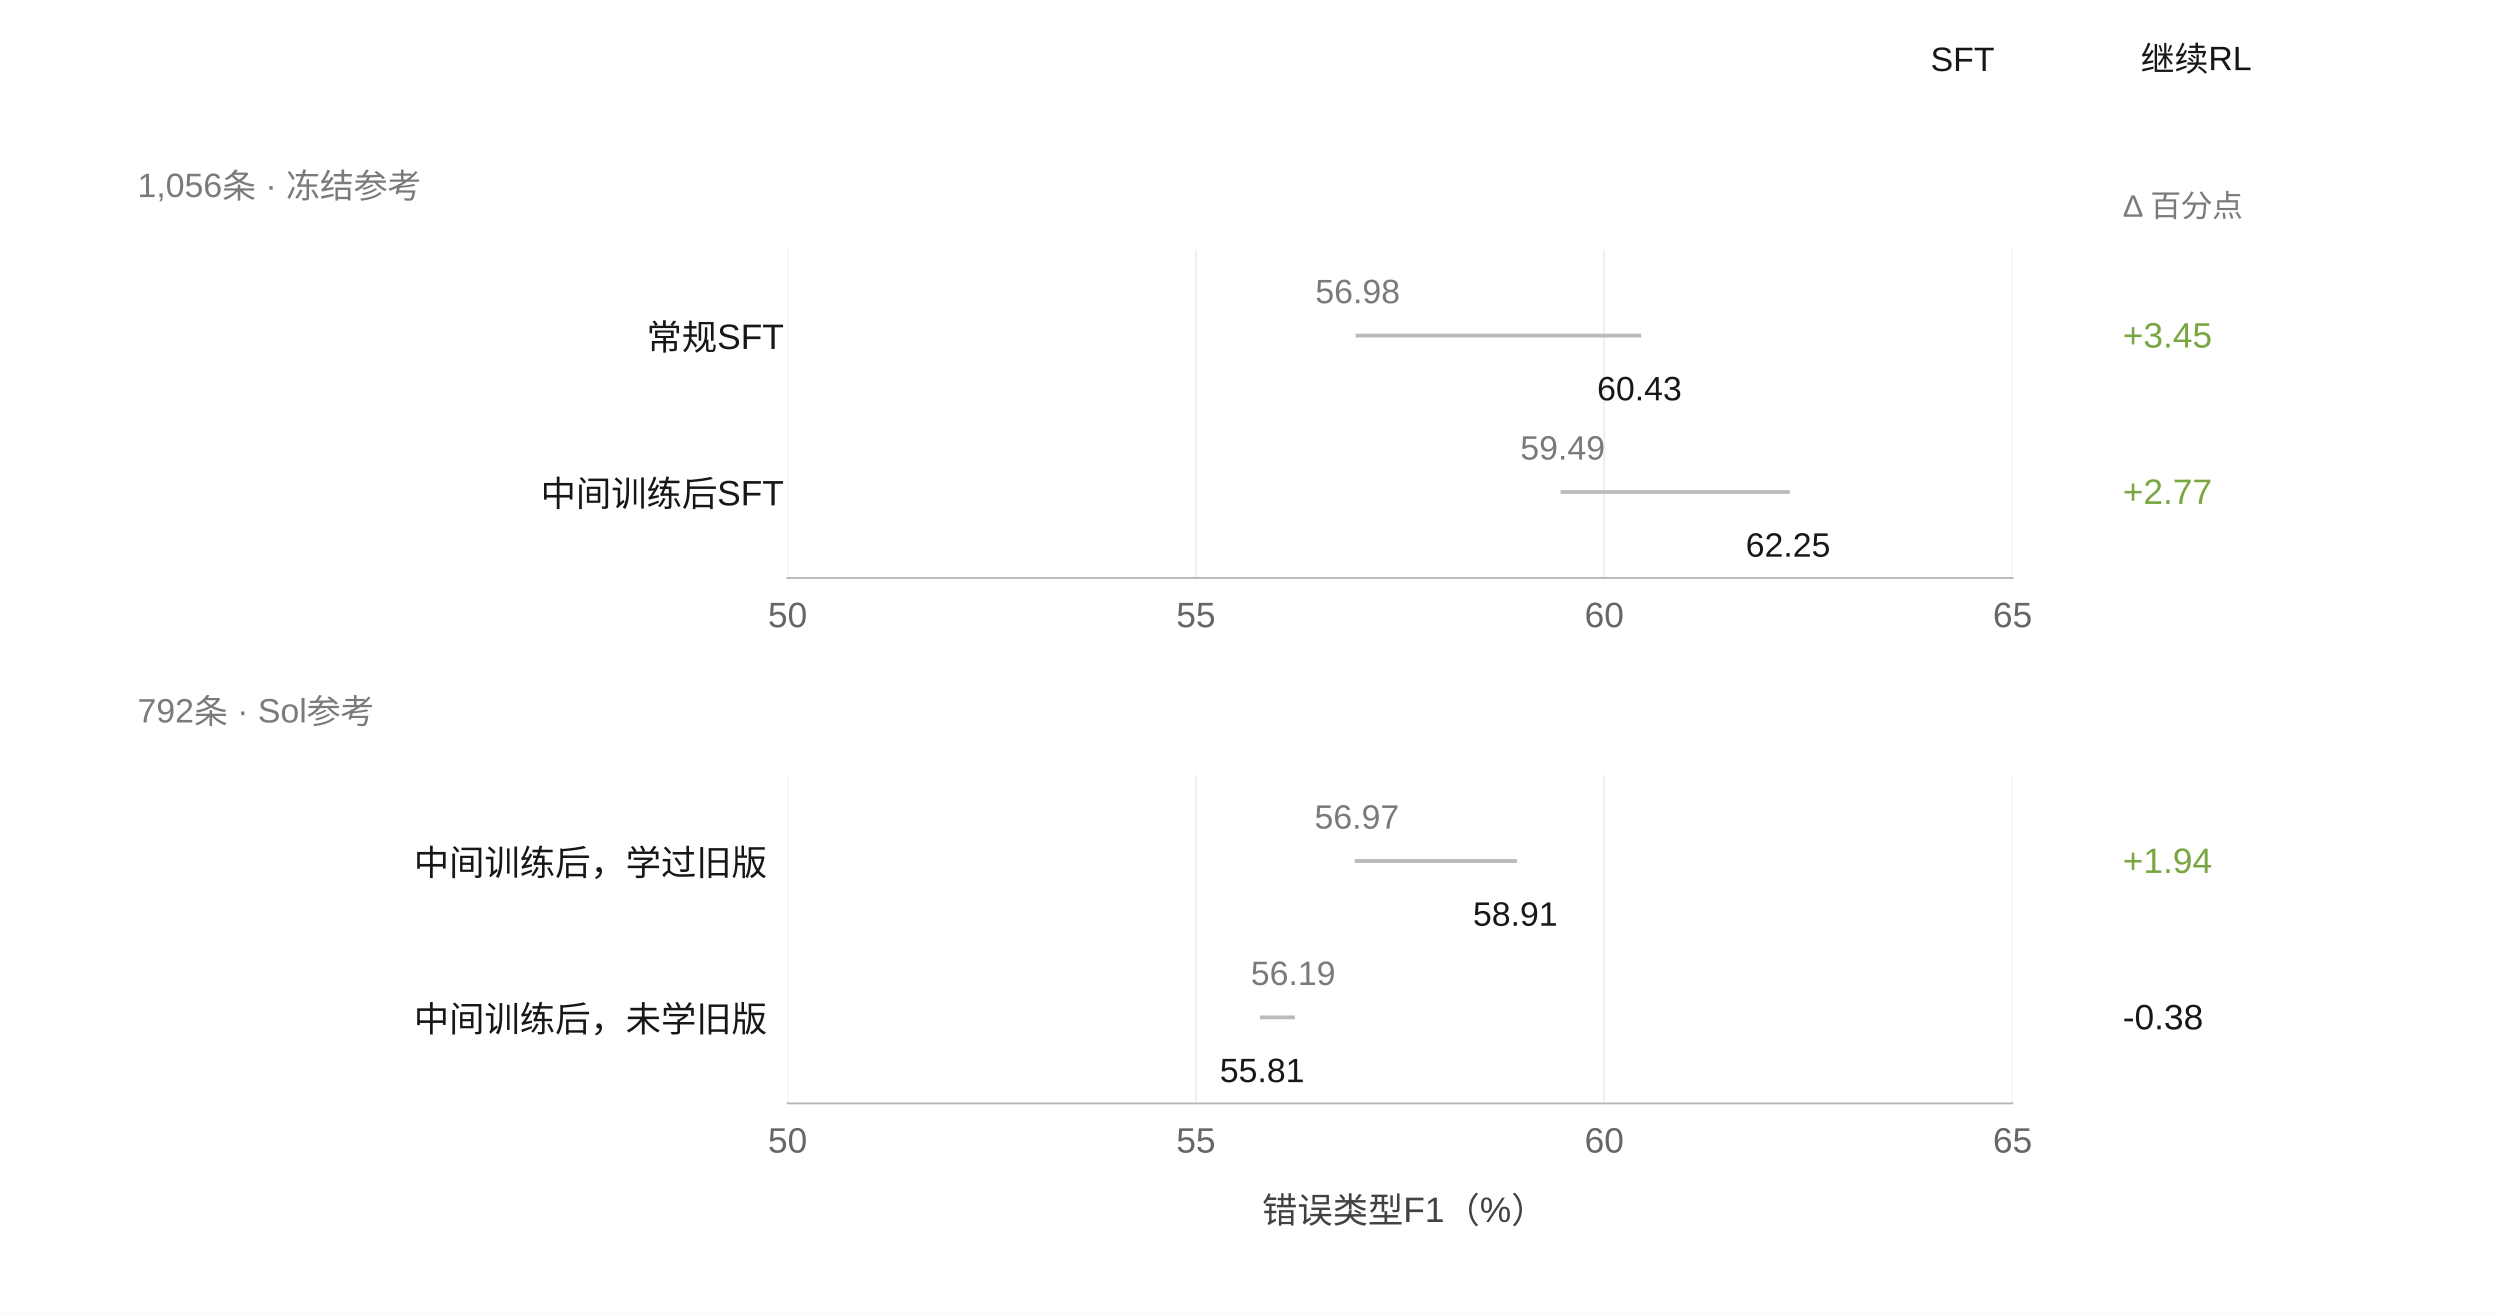
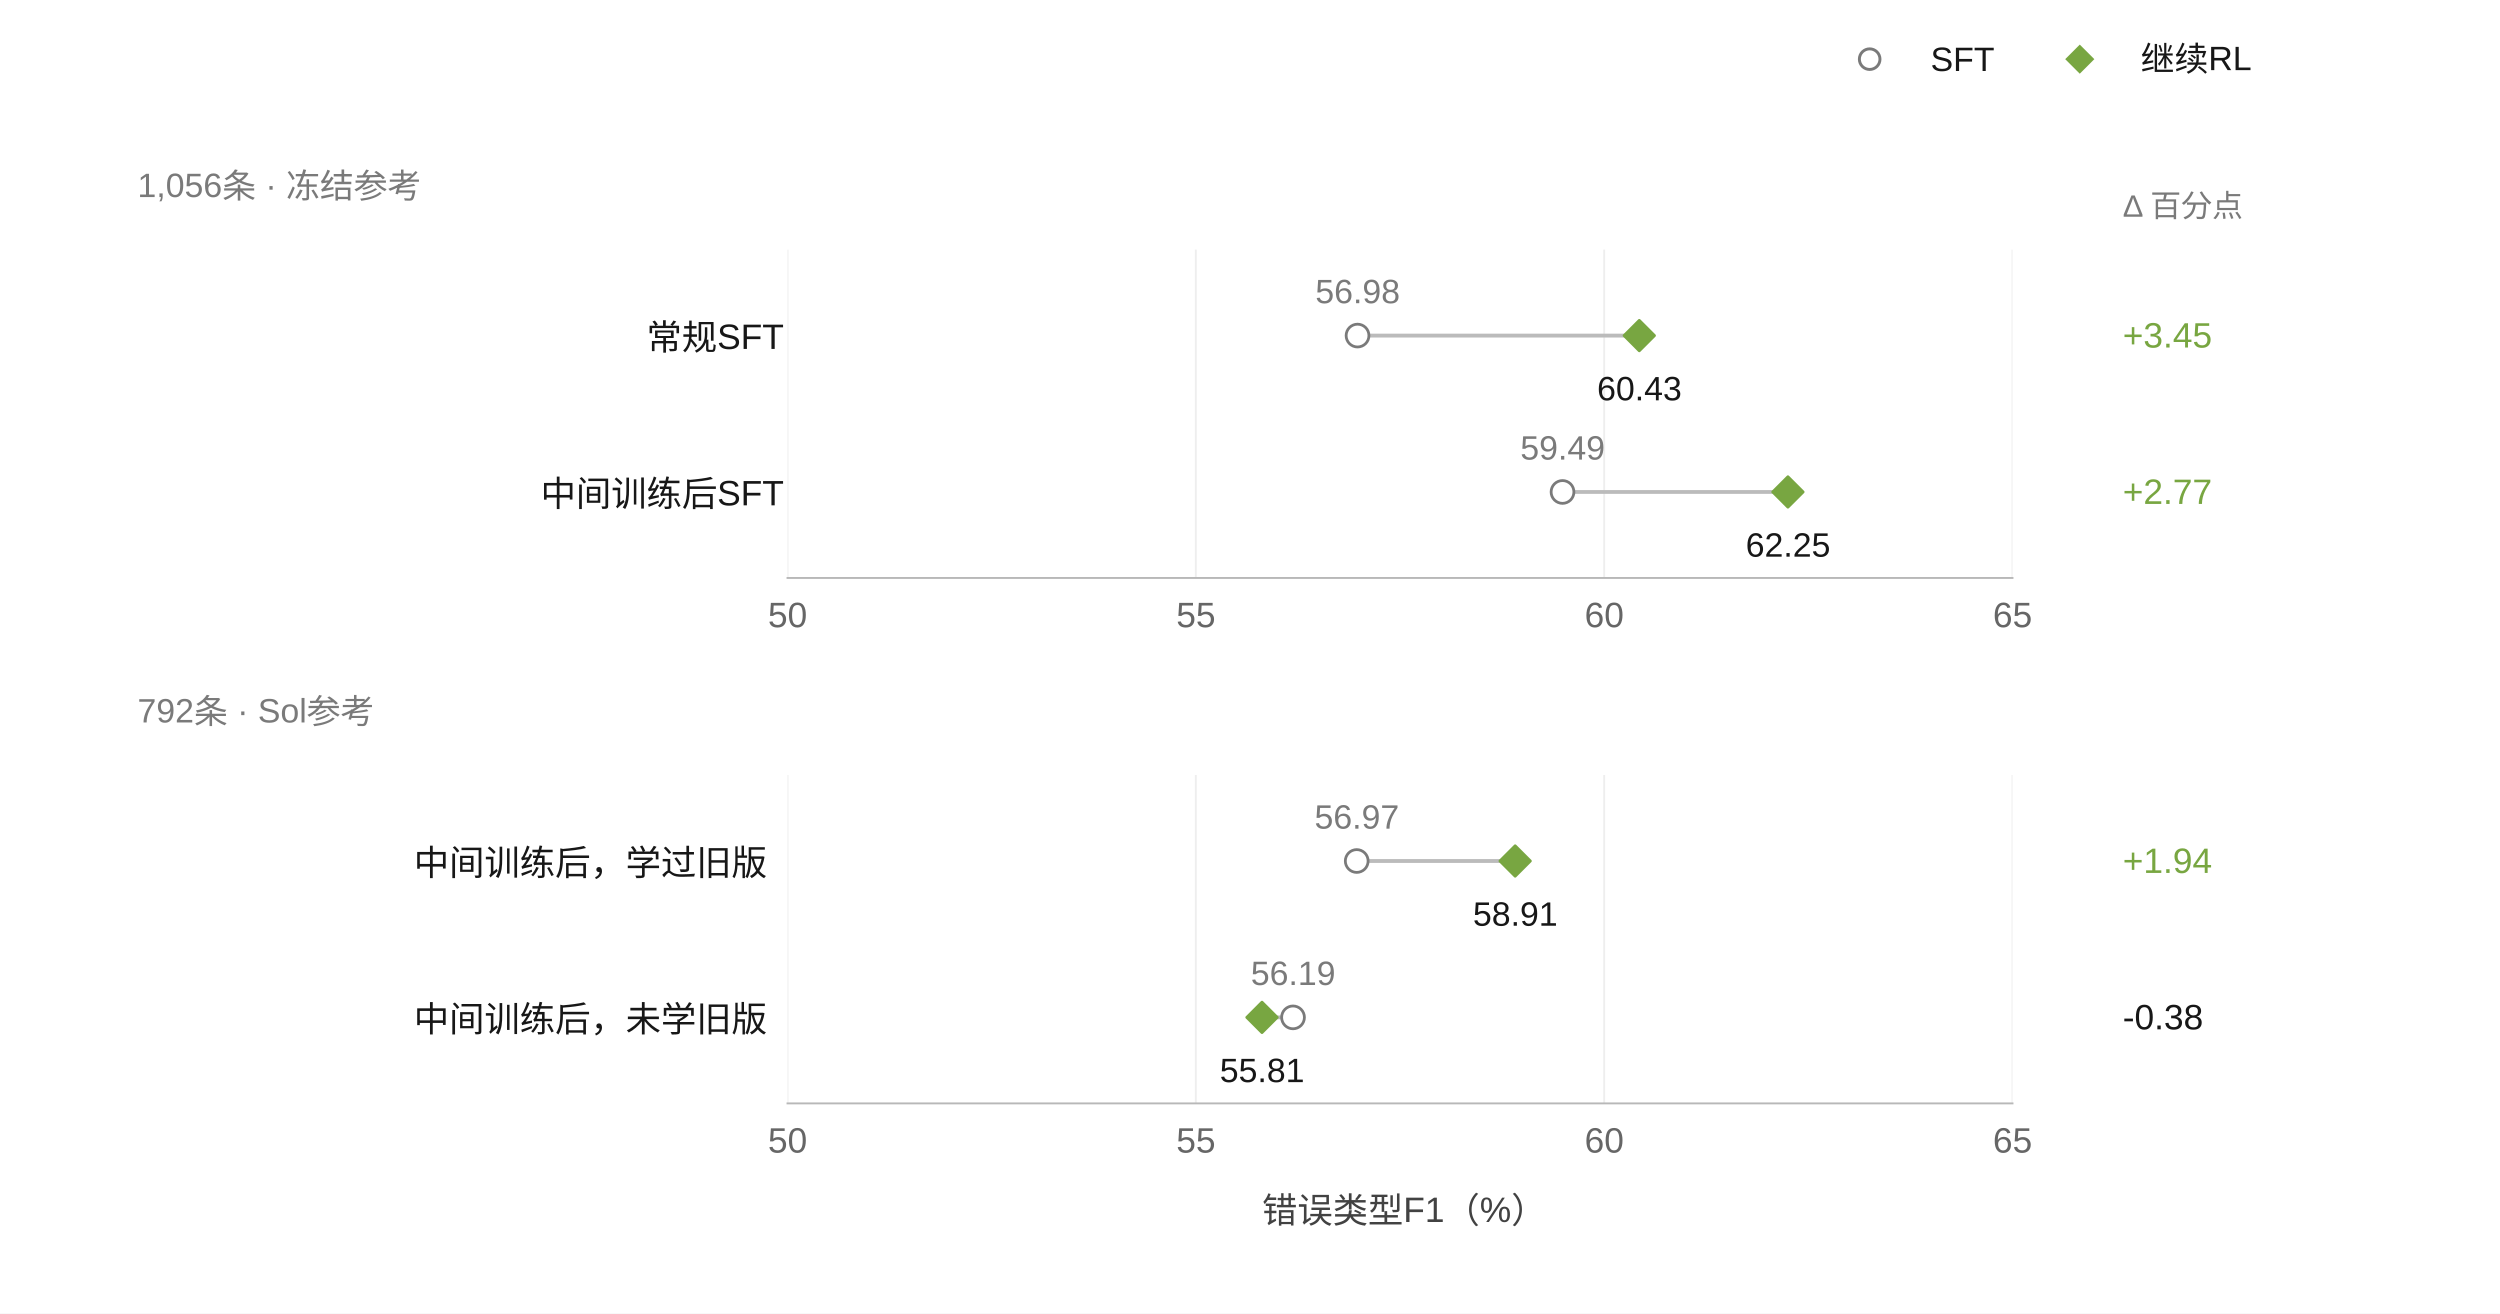
<svg xmlns="http://www.w3.org/2000/svg" xmlns:xlink="http://www.w3.org/1999/xlink" width="849.6pt" height="446.4pt" viewBox="0 0 849.6 446.4" version="1.1" lang="zh">
  <defs>
+     <path id="m2893a7d686" d="M 0 3.873  C 1.027 3.873 2.012 3.465 2.739 2.739  C 3.465 2.012 3.873 1.027 3.873 0  C 3.873 -1.027 3.465 -2.012 2.739 -2.739  C 2.012 -3.465 1.027 -3.873 0 -3.873  C -1.027 -3.873 -2.012 -3.465 -2.739 -2.739  C -3.465 -2.012 -3.873 -1.027 -3.873 0  C -3.873 1.027 -3.465 2.012 -2.739 2.739  C -2.012 3.465 -1.027 3.873 0 3.873  z " style="stroke: #7a7a7a; stroke-width: 0.95" />
+     <path id="m233244db81" d="M -0 5.148  L 5.148 0  L 0 -5.148  L -5.148 -0  z " style="stroke: #78a641" />
+     <path id="mf33e520728" d="M 0 3.5  C 0.928 3.5 1.819 3.131 2.475 2.475  C 3.131 1.819 3.5 0.928 3.5 0  C 3.5 -0.928 3.131 -1.819 2.475 -2.475  C 1.819 -3.131 0.928 -3.5 0 -3.5  C -0.928 -3.5 -1.819 -3.131 -2.475 -2.475  C -3.131 -1.819 -3.5 -0.928 -3.5 0  C -3.5 0.928 -3.131 1.819 -2.475 2.475  C -1.819 3.131 -0.928 3.5 0 3.5  z " style="stroke: #7a7a7a" />
+     <path id="m023504b794" d="M -0 4.243  L 4.243 0  L 0 -4.243  L -4.243 -0  z " style="stroke: #78a641; stroke-linejoin: miter" />
    <style type="text/css">*{stroke-linejoin: round; stroke-linecap: butt}</style>
  </defs>
  <g id="figure_1">
    <g id="patch_1">
      <path d="M 0 446.4  L 849.6 446.4  L 849.6 0  L 0 0  z " style="fill: #ffffff" />
    </g>
    <g id="axes_1">
      <g id="patch_2">
        <path d="M 267.624 196.416  L 683.928 196.416  L 683.928 84.816  L 267.624 84.816  z " style="fill: #ffffff" />
      </g>
      <g id="matplotlib.axis_1">
        <g id="xtick_1">
          <g id="line2d_1">
            <path d="M 267.624 196.416  L 267.624 84.816  " clip-path="url(#p03cc6fe949)" style="fill: none; stroke: #eeeeee; stroke-width: 0.65; stroke-linecap: square" />
          </g>
          <g id="line2d_2" />
          <g id="text_1">
            <text x="260.975" y="213.136" font-size="12" font-family="Arial, PingFang SC, Hiragino Sans, Microsoft YaHei, sans-serif" fill="#666666">50</text>
          </g>
        </g>
        <g id="xtick_2">
          <g id="line2d_3">
            <path d="M 406.392 196.416  L 406.392 84.816  " clip-path="url(#p03cc6fe949)" style="fill: none; stroke: #eeeeee; stroke-width: 0.65; stroke-linecap: square" />
          </g>
          <g id="line2d_4" />
          <g id="text_2">
            <text x="399.743" y="213.136" font-size="12" font-family="Arial, PingFang SC, Hiragino Sans, Microsoft YaHei, sans-serif" fill="#666666">55</text>
          </g>
        </g>
        <g id="xtick_3">
          <g id="line2d_5">
            <path d="M 545.16 196.416  L 545.16 84.816  " clip-path="url(#p03cc6fe949)" style="fill: none; stroke: #eeeeee; stroke-width: 0.65; stroke-linecap: square" />
          </g>
          <g id="line2d_6" />
          <g id="text_3">
            <text x="538.511" y="213.136" font-size="12" font-family="Arial, PingFang SC, Hiragino Sans, Microsoft YaHei, sans-serif" fill="#666666">60</text>
          </g>
        </g>
        <g id="xtick_4">
          <g id="line2d_7">
            <path d="M 683.928 196.416  L 683.928 84.816  " clip-path="url(#p03cc6fe949)" style="fill: none; stroke: #eeeeee; stroke-width: 0.65; stroke-linecap: square" />
          </g>
          <g id="line2d_8" />
          <g id="text_4">
            <text x="677.279" y="213.136" font-size="12" font-family="Arial, PingFang SC, Hiragino Sans, Microsoft YaHei, sans-serif" fill="#666666">65</text>
          </g>
        </g>
      </g>
      <g id="matplotlib.axis_2">
        <g id="ytick_1">
          <g id="line2d_9" />
          <g id="text_5">
            <text x="219.717" y="118.905" font-size="12" font-family="Arial, PingFang SC, Hiragino Sans, Microsoft YaHei, sans-serif" fill="#171717">常规SFT</text>
          </g>
        </g>
        <g id="ytick_2">
          <g id="line2d_10" />
          <g id="text_6">
            <text x="183.717" y="172.047" font-size="12" font-family="Arial, PingFang SC, Hiragino Sans, Microsoft YaHei, sans-serif" fill="#171717">中间训练后SFT</text>
          </g>
        </g>
      </g>
      <g id="line2d_11">
        <path d="M 461.344 114.045  L 557.094 114.045  " clip-path="url(#p03cc6fe949)" style="fill: none; stroke: #bbbbbb; stroke-width: 1.3; stroke-linecap: square" />
      </g>
      <g id="line2d_12">
        <path d="M 531.006 167.187  L 607.606 167.187  " clip-path="url(#p03cc6fe949)" style="fill: none; stroke: #bbbbbb; stroke-width: 1.3; stroke-linecap: square" />
      </g>
      <g id="patch_3">
        <path d="M 267.624 196.416  L 683.928 196.416  " style="fill: none; stroke: #b8b8b8; stroke-width: 0.65; stroke-linejoin: miter; stroke-linecap: square" />
      </g>
      <g id="text_7">
        <text x="447.008" y="103.045" font-size="11.5" font-family="Arial, PingFang SC, Hiragino Sans, Microsoft YaHei, sans-serif" fill="#7a7a7a">56.98</text>
      </g>
      <g id="text_8">
        <text x="542.758" y="136.045" font-size="11.5" font-family="Arial, PingFang SC, Hiragino Sans, Microsoft YaHei, sans-serif" fill="#171717">60.43</text>
      </g>
      <g id="text_9">
        <text x="721.395" y="118.107" font-size="12" font-family="Arial, PingFang SC, Hiragino Sans, Microsoft YaHei, sans-serif" fill="#78a641">+3.45</text>
      </g>
      <g id="text_10">
        <text x="516.669" y="156.187" font-size="11.5" font-family="Arial, PingFang SC, Hiragino Sans, Microsoft YaHei, sans-serif" fill="#7a7a7a">59.49</text>
      </g>
      <g id="text_11">
        <text x="593.269" y="189.187" font-size="11.5" font-family="Arial, PingFang SC, Hiragino Sans, Microsoft YaHei, sans-serif" fill="#171717">62.25</text>
      </g>
      <g id="text_12">
        <text x="721.395" y="171.25" font-size="12" font-family="Arial, PingFang SC, Hiragino Sans, Microsoft YaHei, sans-serif" fill="#78a641">+2.77</text>
      </g>
      <g id="text_13">
        <text x="721.395" y="73.656" font-size="10.5" font-family="Arial, PingFang SC, Hiragino Sans, Microsoft YaHei, sans-serif" fill="#7a7a7a">Δ 百分点</text>
      </g>
      <g id="PathCollection_1">
        <g clip-path="url(#p03cc6fe949)">
          <use xlink:href="#m2893a7d686" x="461.344" y="114.045" style="fill: #ffffff; stroke: #7a7a7a; stroke-width: 0.95" />
        </g>
      </g>
      <g id="PathCollection_2">
        <g clip-path="url(#p03cc6fe949)">
          <use xlink:href="#m233244db81" x="557.094" y="114.045" style="fill: #78a641; stroke: #78a641" />
        </g>
      </g>
      <g id="PathCollection_3">
        <g clip-path="url(#p03cc6fe949)">
          <use xlink:href="#m2893a7d686" x="531.006" y="167.187" style="fill: #ffffff; stroke: #7a7a7a; stroke-width: 0.95" />
        </g>
      </g>
      <g id="PathCollection_4">
        <g clip-path="url(#p03cc6fe949)">
          <use xlink:href="#m233244db81" x="607.606" y="167.187" style="fill: #78a641; stroke: #78a641" />
        </g>
      </g>
    </g>
    <g id="axes_2">
      <g id="patch_4">
        <path d="M 267.624 374.976  L 683.928 374.976  L 683.928 263.376  L 267.624 263.376  z " style="fill: #ffffff" />
      </g>
      <g id="matplotlib.axis_3">
        <g id="xtick_5">
          <g id="line2d_13">
            <path d="M 267.624 374.976  L 267.624 263.376  " clip-path="url(#p1d5e304a33)" style="fill: none; stroke: #eeeeee; stroke-width: 0.65; stroke-linecap: square" />
          </g>
          <g id="line2d_14" />
          <g id="text_14">
            <text x="260.975" y="391.696" font-size="12" font-family="Arial, PingFang SC, Hiragino Sans, Microsoft YaHei, sans-serif" fill="#666666">50</text>
          </g>
        </g>
        <g id="xtick_6">
          <g id="line2d_15">
            <path d="M 406.392 374.976  L 406.392 263.376  " clip-path="url(#p1d5e304a33)" style="fill: none; stroke: #eeeeee; stroke-width: 0.65; stroke-linecap: square" />
          </g>
          <g id="line2d_16" />
          <g id="text_15">
            <text x="399.743" y="391.696" font-size="12" font-family="Arial, PingFang SC, Hiragino Sans, Microsoft YaHei, sans-serif" fill="#666666">55</text>
          </g>
        </g>
        <g id="xtick_7">
          <g id="line2d_17">
            <path d="M 545.16 374.976  L 545.16 263.376  " clip-path="url(#p1d5e304a33)" style="fill: none; stroke: #eeeeee; stroke-width: 0.65; stroke-linecap: square" />
          </g>
          <g id="line2d_18" />
          <g id="text_16">
            <text x="538.511" y="391.696" font-size="12" font-family="Arial, PingFang SC, Hiragino Sans, Microsoft YaHei, sans-serif" fill="#666666">60</text>
          </g>
        </g>
        <g id="xtick_8">
          <g id="line2d_19">
            <path d="M 683.928 374.976  L 683.928 263.376  " clip-path="url(#p1d5e304a33)" style="fill: none; stroke: #eeeeee; stroke-width: 0.65; stroke-linecap: square" />
          </g>
          <g id="line2d_20" />
          <g id="text_17">
            <text x="677.279" y="391.696" font-size="12" font-family="Arial, PingFang SC, Hiragino Sans, Microsoft YaHei, sans-serif" fill="#666666">65</text>
          </g>
        </g>
        <g id="text_18">
          <text x="428.892" y="415.589" font-size="12" font-family="Arial, PingFang SC, Hiragino Sans, Microsoft YaHei, sans-serif" fill="#424242">错误类型F1（%）</text>
        </g>
      </g>
      <g id="matplotlib.axis_4">
        <g id="ytick_3">
          <g id="line2d_21" />
          <g id="text_19">
            <text x="140.624" y="297.465" font-size="12" font-family="Arial, PingFang SC, Hiragino Sans, Microsoft YaHei, sans-serif" fill="#171717">中间训练后，学过旧版</text>
          </g>
        </g>
        <g id="ytick_4">
          <g id="line2d_22" />
          <g id="text_20">
            <text x="140.624" y="350.607" font-size="12" font-family="Arial, PingFang SC, Hiragino Sans, Microsoft YaHei, sans-serif" fill="#171717">中间训练后，未学旧版</text>
          </g>
        </g>
      </g>
      <g id="line2d_23">
        <path d="M 461.067 292.605  L 514.909 292.605  " clip-path="url(#p1d5e304a33)" style="fill: none; stroke: #bbbbbb; stroke-width: 1.3; stroke-linecap: square" />
      </g>
      <g id="line2d_24">
        <path d="M 439.419 345.747  L 428.872 345.747  " clip-path="url(#p1d5e304a33)" style="fill: none; stroke: #bbbbbb; stroke-width: 1.3; stroke-linecap: square" />
      </g>
      <g id="patch_5">
        <path d="M 267.624 374.976  L 683.928 374.976  " style="fill: none; stroke: #b8b8b8; stroke-width: 0.65; stroke-linejoin: miter; stroke-linecap: square" />
      </g>
      <g id="text_21">
        <text x="446.73" y="281.605" font-size="11.5" font-family="Arial, PingFang SC, Hiragino Sans, Microsoft YaHei, sans-serif" fill="#7a7a7a">56.97</text>
      </g>
      <g id="text_22">
        <text x="500.572" y="314.605" font-size="11.5" font-family="Arial, PingFang SC, Hiragino Sans, Microsoft YaHei, sans-serif" fill="#171717">58.91</text>
      </g>
      <g id="text_23">
        <text x="721.395" y="296.667" font-size="12" font-family="Arial, PingFang SC, Hiragino Sans, Microsoft YaHei, sans-serif" fill="#78a641">+1.94</text>
      </g>
      <g id="text_24">
        <text x="425.082" y="334.747" font-size="11.5" font-family="Arial, PingFang SC, Hiragino Sans, Microsoft YaHei, sans-serif" fill="#7a7a7a">56.19</text>
      </g>
      <g id="text_25">
        <text x="414.536" y="367.747" font-size="11.5" font-family="Arial, PingFang SC, Hiragino Sans, Microsoft YaHei, sans-serif" fill="#171717">55.81</text>
      </g>
      <g id="text_26">
        <text x="721.395" y="349.81" font-size="12" font-family="Arial, PingFang SC, Hiragino Sans, Microsoft YaHei, sans-serif" fill="#171717">-0.38</text>
      </g>
      <g id="PathCollection_5">
        <g clip-path="url(#p1d5e304a33)">
          <use xlink:href="#m2893a7d686" x="461.067" y="292.605" style="fill: #ffffff; stroke: #7a7a7a; stroke-width: 0.95" />
        </g>
      </g>
      <g id="PathCollection_6">
        <g clip-path="url(#p1d5e304a33)">
          <use xlink:href="#m233244db81" x="514.909" y="292.605" style="fill: #78a641; stroke: #78a641" />
        </g>
      </g>
      <g id="PathCollection_7">
        <g clip-path="url(#p1d5e304a33)">
          <use xlink:href="#m2893a7d686" x="439.419" y="345.747" style="fill: #ffffff; stroke: #7a7a7a; stroke-width: 0.95" />
        </g>
      </g>
      <g id="PathCollection_8">
        <g clip-path="url(#p1d5e304a33)">
          <use xlink:href="#m233244db81" x="428.872" y="345.747" style="fill: #78a641; stroke: #78a641" />
        </g>
      </g>
    </g>
    <g id="text_27">
      <text x="46.728" y="66.96" font-size="11.5" font-family="Arial, PingFang SC, Hiragino Sans, Microsoft YaHei, sans-serif" fill="#7a7a7a">1,056条 · 冻结参考</text>
    </g>
    <g id="text_28">
      <text x="46.728" y="245.52" font-size="11.5" font-family="Arial, PingFang SC, Hiragino Sans, Microsoft YaHei, sans-serif" fill="#7a7a7a">792条 · Sol参考</text>
    </g>
    <g id="legend_1">
      <g id="line2d_25">
        <path d="M 623.889 20.104  L 635.389 20.104  L 646.889 20.104  " style="fill: none" />
        <g>
          <use xlink:href="#mf33e520728" x="635.389" y="20.104" style="fill: #ffffff; stroke: #7a7a7a" />
        </g>
      </g>
      <g id="text_29">
        <text x="656.089" y="24.129" font-size="11.5" font-family="Arial, PingFang SC, Hiragino Sans, Microsoft YaHei, sans-serif" fill="#171717">SFT</text>
      </g>
      <g id="line2d_26">
        <path d="M 695.292 20.104  L 706.792 20.104  L 718.292 20.104  " style="fill: none" />
        <g>
          <use xlink:href="#m023504b794" x="706.792" y="20.104" style="fill: #78a641; stroke: #78a641; stroke-linejoin: miter" />
        </g>
      </g>
      <g id="text_30">
        <text x="727.492" y="24.129" font-size="11.5" font-family="Arial, PingFang SC, Hiragino Sans, Microsoft YaHei, sans-serif" fill="#171717">继续RL</text>
      </g>
    </g>
  </g>
  <defs>
    <clipPath id="p03cc6fe949">
      <rect x="267.624" y="84.816" width="416.304" height="111.6" />
    </clipPath>
    <clipPath id="p1d5e304a33">
      <rect x="267.624" y="263.376" width="416.304" height="111.6" />
    </clipPath>
  </defs>
</svg>
